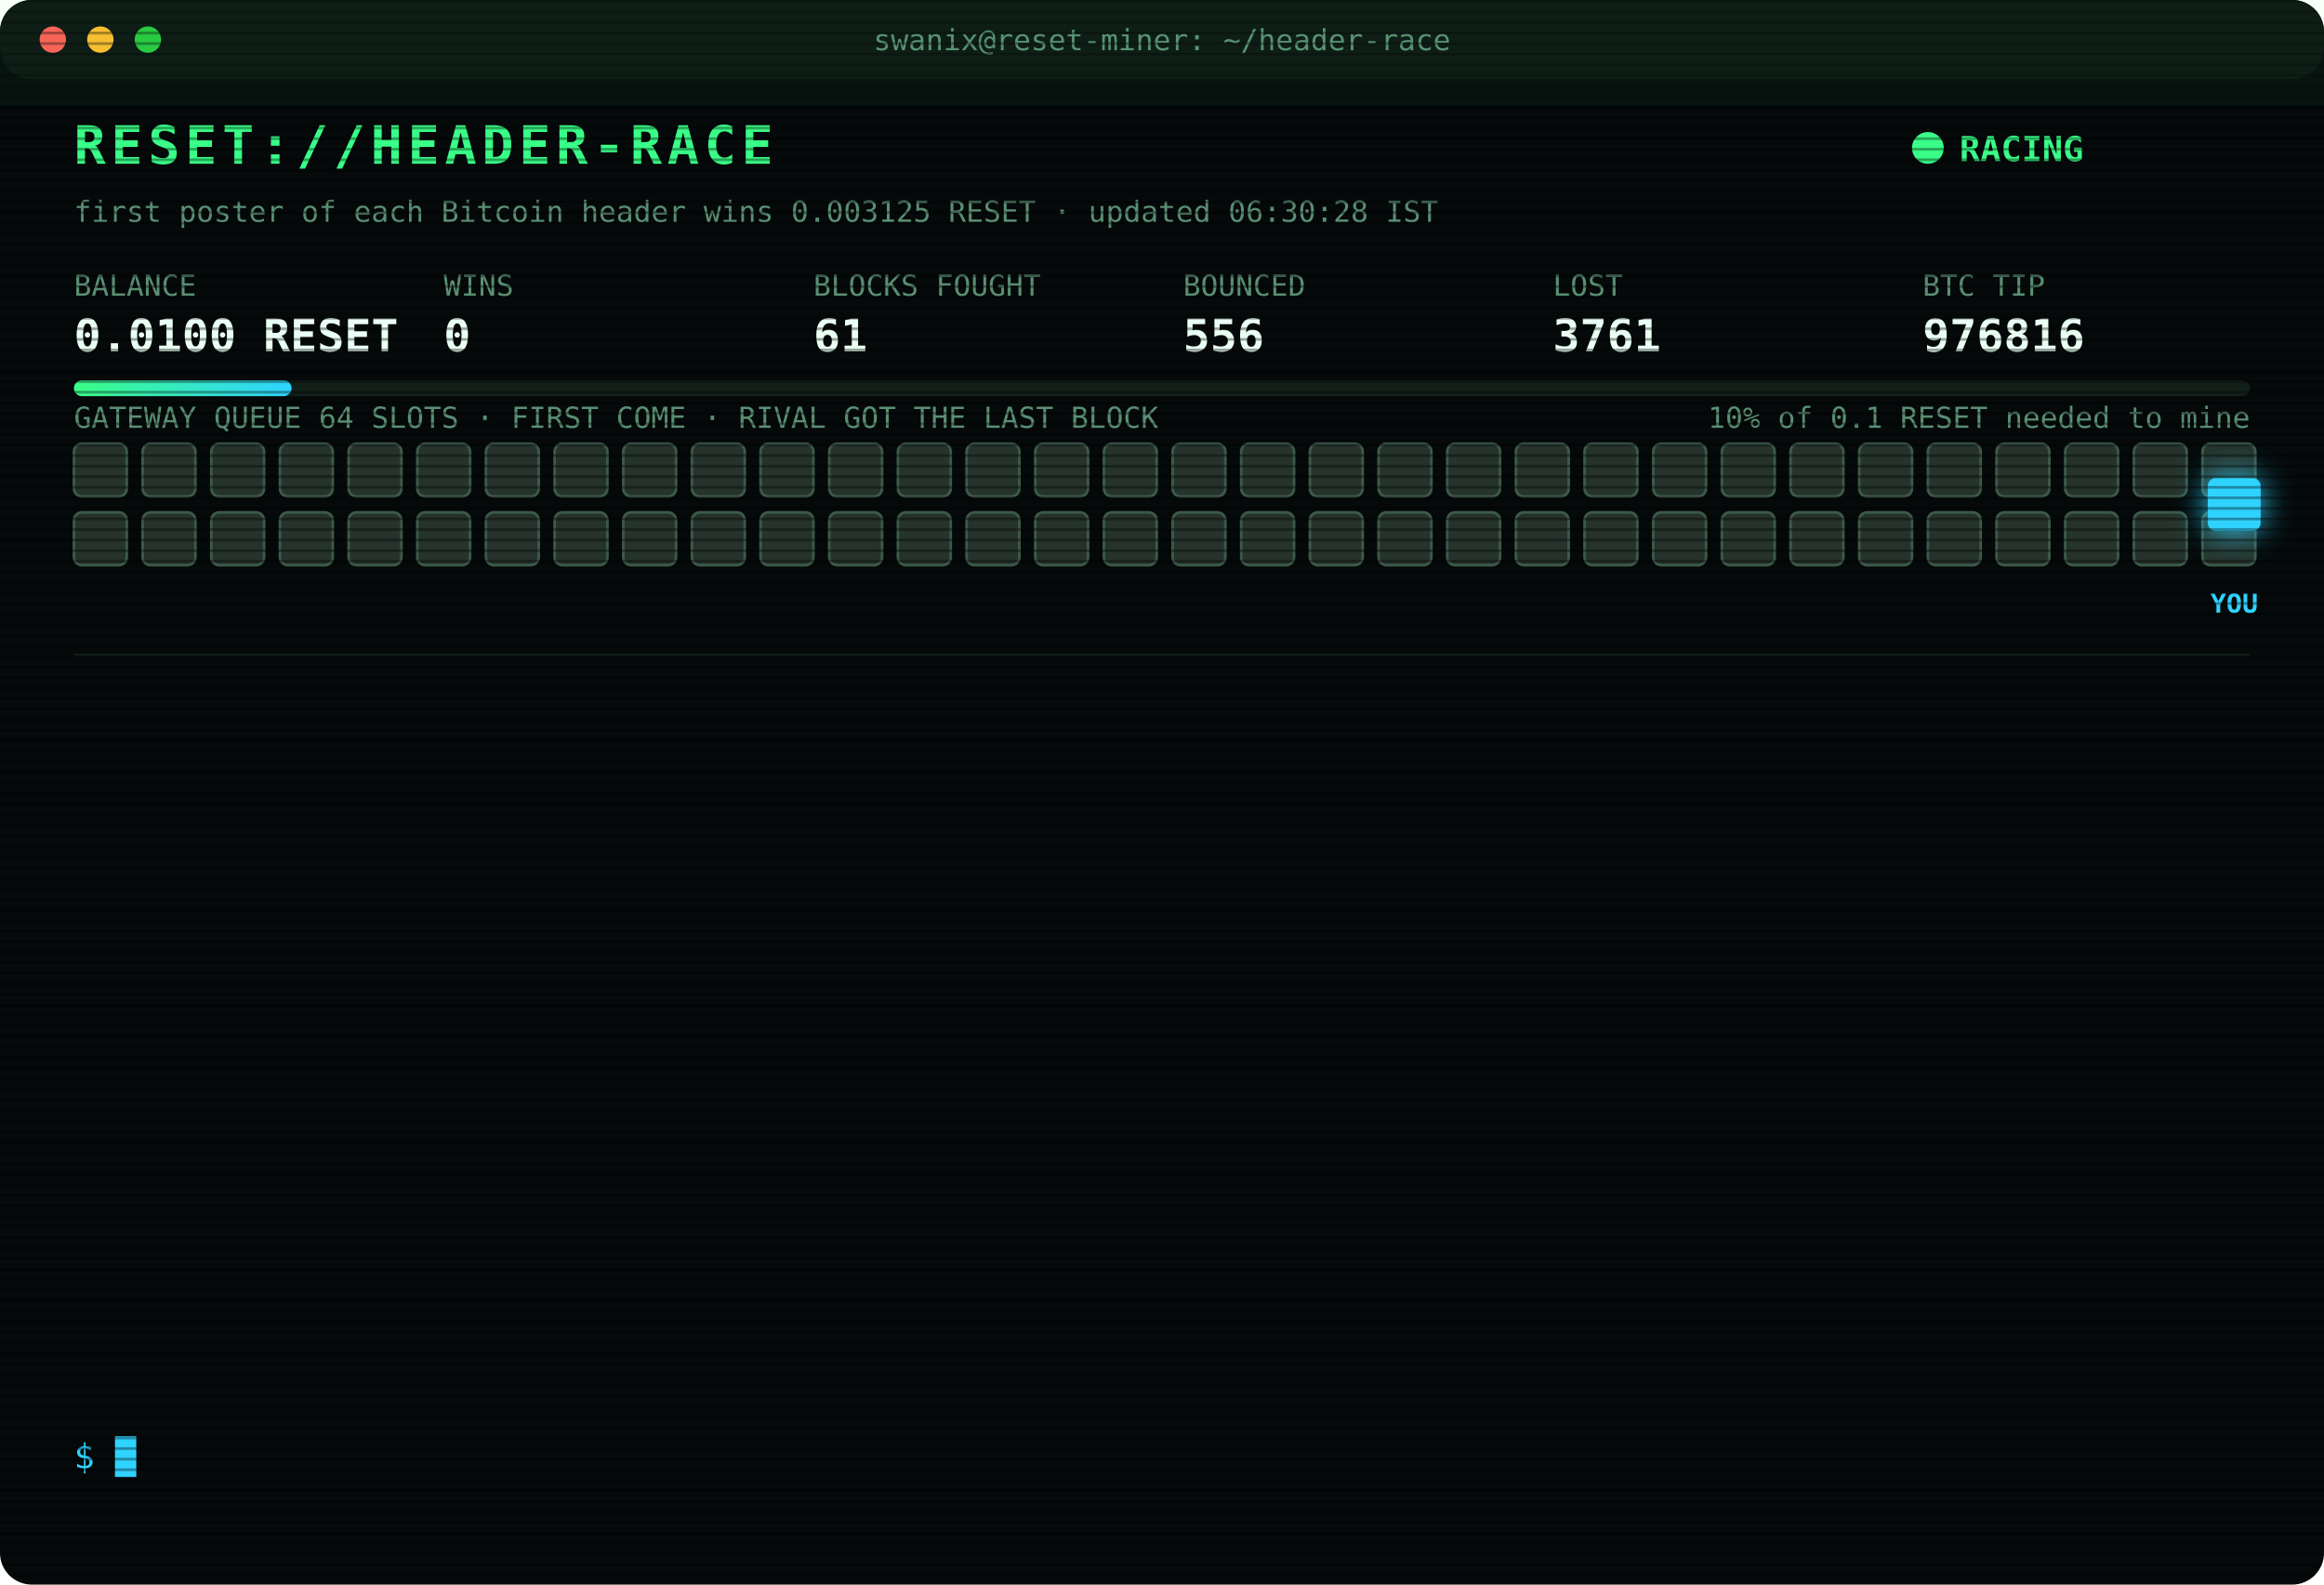
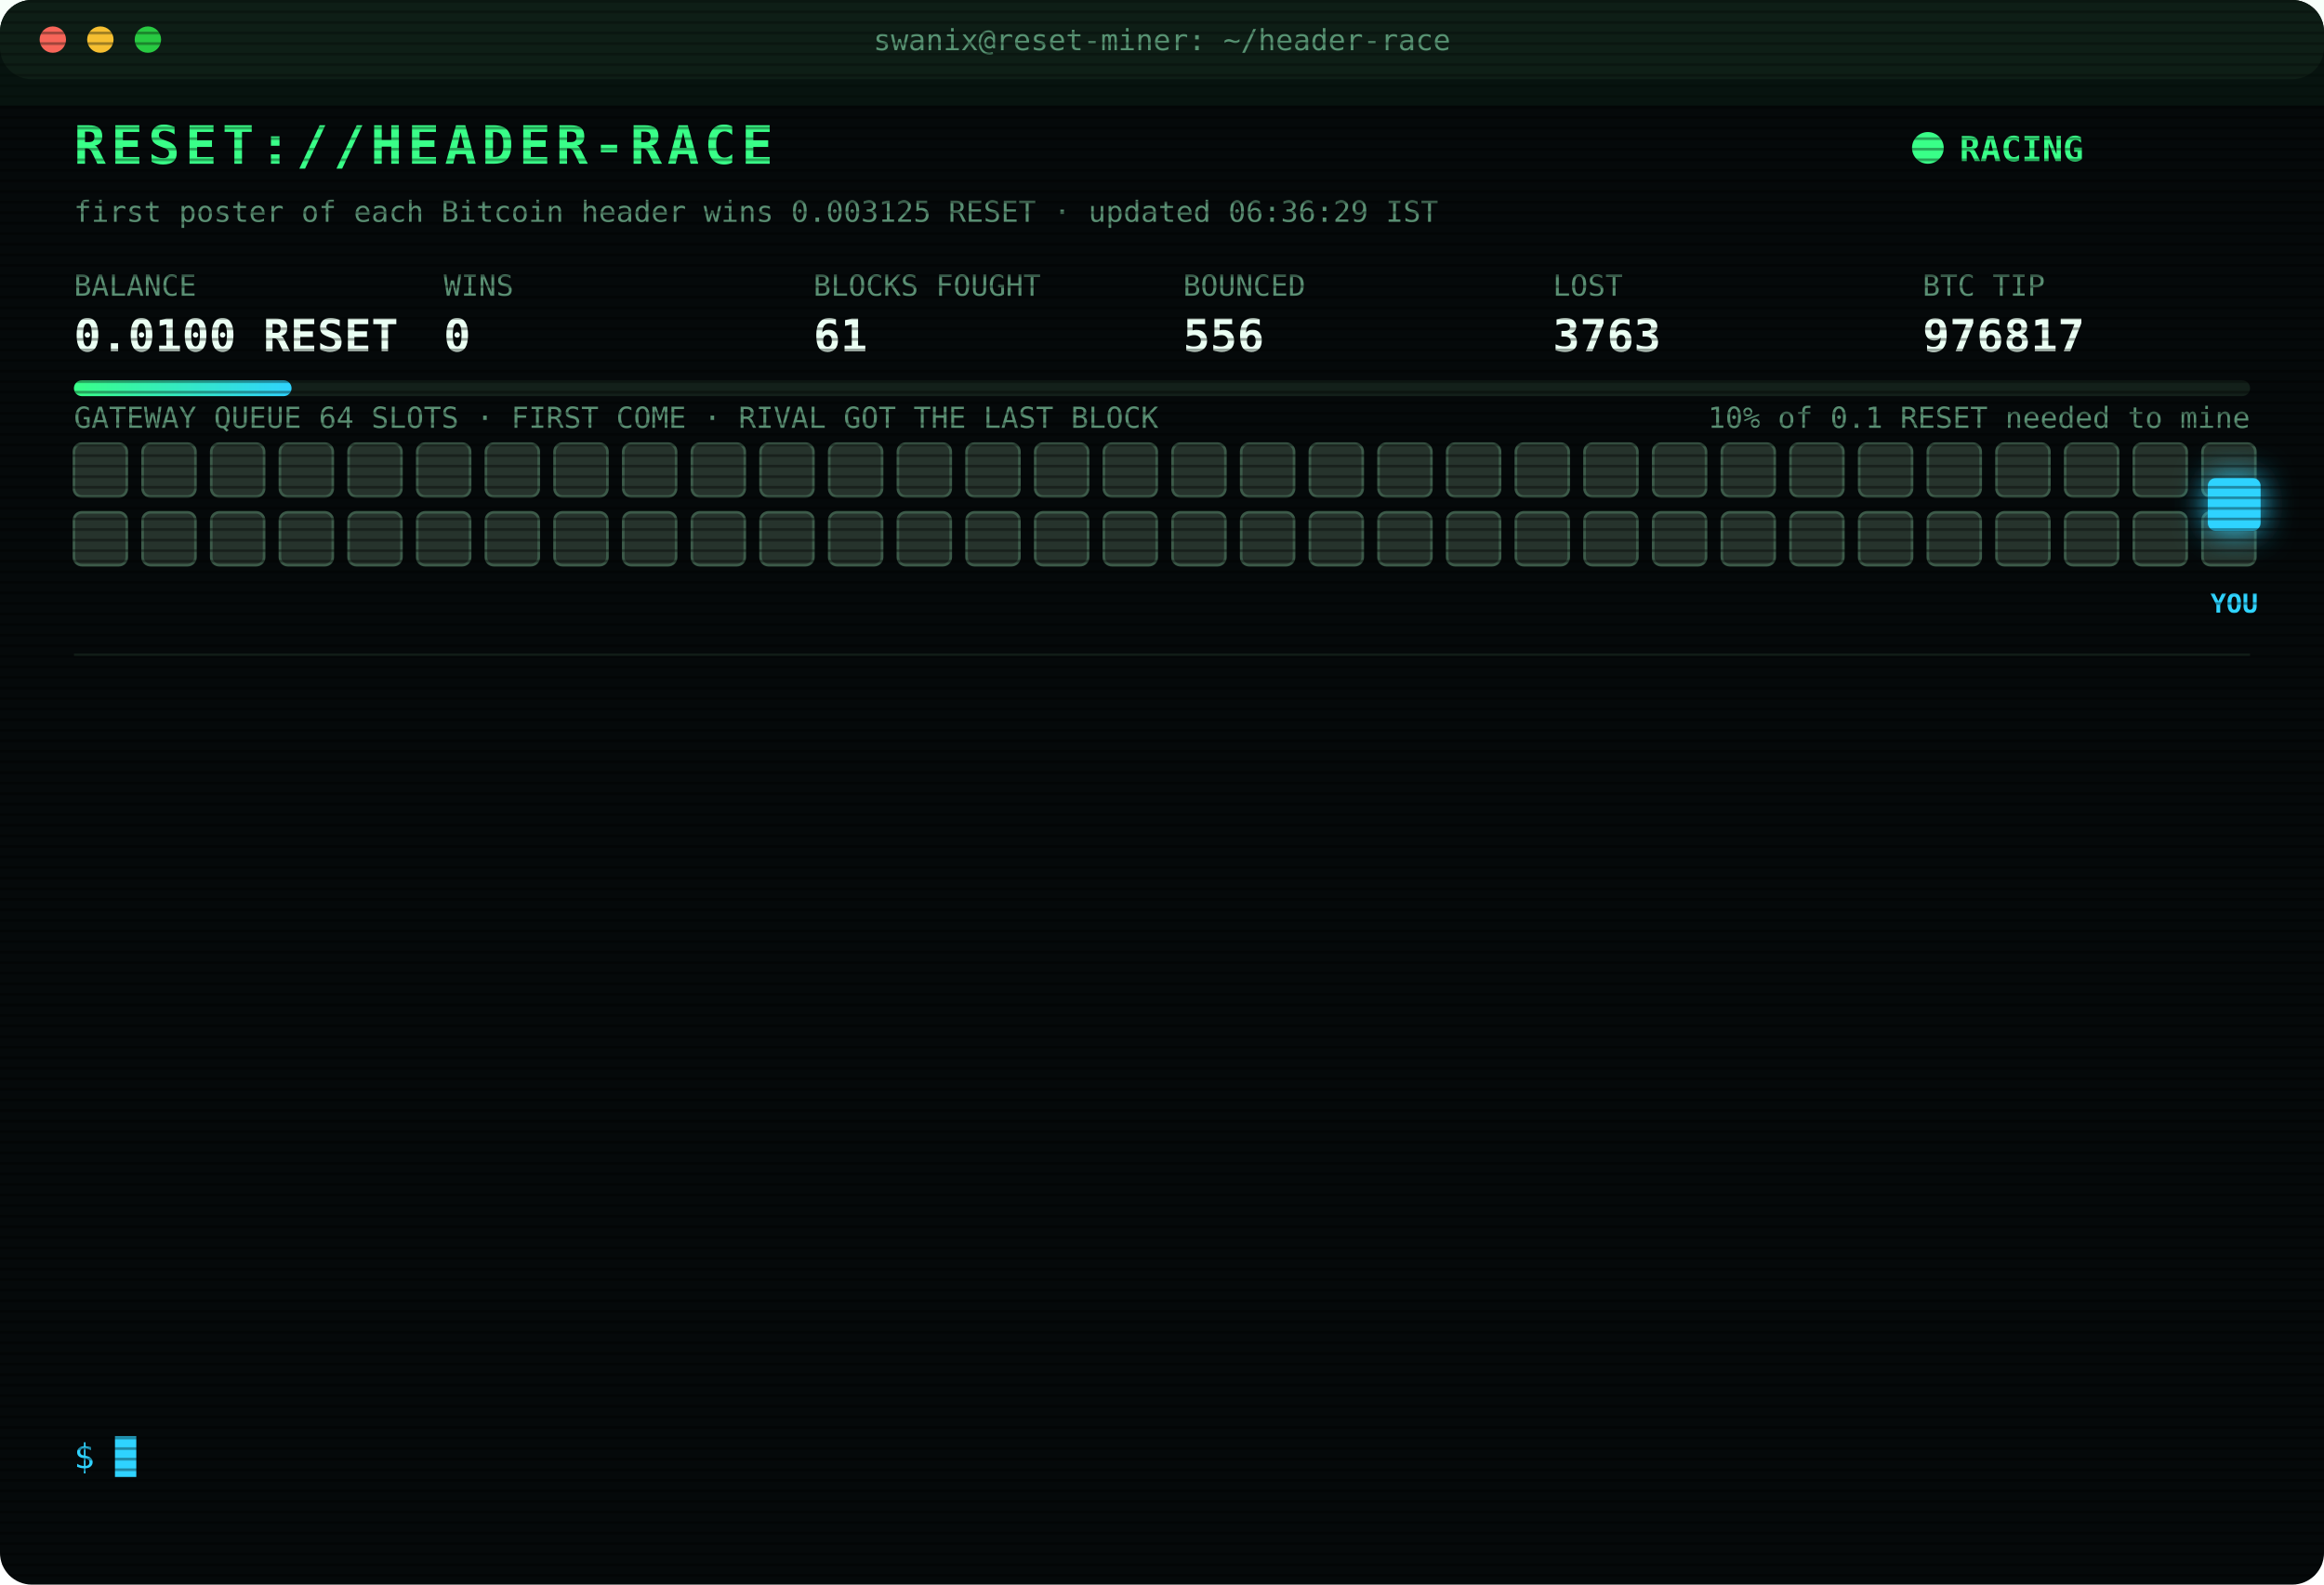
<svg xmlns="http://www.w3.org/2000/svg" width="880" height="600" viewBox="0 0 880 600" font-family="ui-monospace,SFMono-Regular,Menlo,Consolas,monospace">
  <style>
text{font-size:13px;fill:#7CFFB2}
.title{font-size:20px;font-weight:700;fill:#39FF88;letter-spacing:2px;animation:glitch 3s infinite steps(1)}
.sub{fill:#2fd3ff}.k{fill:#5a8f73;font-size:11px}.v{font-size:17px;font-weight:700;fill:#eafff3}
.ts{fill:#3f6b56}.boot{fill:#2fd3ff}.dim{fill:#5a8f73}.bad{fill:#ff4d6d}.warn{fill:#ffd23f}.mag{fill:#ff5cf0}.win{fill:#39FF88;font-weight:700}
.tag{font-size:10px;fill:#2fd3ff;font-weight:700}
.rival{fill:#26332c;stroke:#3c5a49;animation:jam 1.2s infinite alternate}
.idle{fill:#141c18;stroke:#22302a;animation:breathe 4s infinite}
.me{fill:#2fd3ff;filter:drop-shadow(0 0 6px #2fd3ff)}
.hover{animation:nudge 1.1s infinite ease-in-out}.bounce{animation:kick 1.4s infinite}
.ln{opacity:0;animation:in .4s forwards}
.cur{animation:blink 1s infinite steps(1)}
.scan{animation:scan 6s infinite linear}
.led{animation:blink 1.4s infinite}
@keyframes in{from{opacity:0;transform:translateX(-6px)}to{opacity:1;transform:none}}
@keyframes blink{50%{opacity:0}}
@keyframes jam{to{fill:#33463b}}
@keyframes breathe{50%{opacity:.4}}
@keyframes nudge{50%{transform:translateX(-10px)}}
@keyframes kick{0%,100%{transform:none}30%{transform:translateX(-14px)}55%{transform:translateX(10px) translateY(-6px)}}
@keyframes glitch{0%,92%{transform:none}93%{transform:translateX(2px);fill:#ff4d6d}95%{transform:translateX(-2px);fill:#2fd3ff}97%{transform:none}}
@keyframes scan{from{transform:translateY(-40px)}to{transform:translateY(600px)}}
</style>
  <defs>
    <pattern id="sl" width="4" height="4" patternUnits="userSpaceOnUse">
      <rect width="4" height="1" fill="#000" opacity=".35" />
    </pattern>
    <linearGradient id="bar">
      <stop offset="0" stop-color="#39FF88" />
      <stop offset="1" stop-color="#2fd3ff" />
    </linearGradient>
  </defs>
  <rect width="880" height="600" rx="12" fill="#05090a" />
  <rect width="880" height="30" rx="12" fill="#0d1512" />
  <circle cx="20" cy="15" r="5" fill="#ff5f57" />
  <circle cx="38" cy="15" r="5" fill="#febc2e" />
  <circle cx="56" cy="15" r="5" fill="#28c840" />
  <text x="440" y="19" text-anchor="middle" class="k">swanix@reset-miner: ~/header-race</text>
  <text x="28" y="62" class="title">RESET://HEADER-RACE</text>
  <circle class="led" cx="730" cy="56" r="6" fill="#39FF88" />
  <text x="742" y="61" class="win">RACING</text>
-   <text x="28" y="84" class="k">first poster of each Bitcoin header wins 0.003125 RESET · updated 06:30:28 IST</text>
+   <text x="28" y="84" class="k">first poster of each Bitcoin header wins 0.003125 RESET · updated 06:36:29 IST</text>
  <text x="28" y="112" class="k">BALANCE</text>
  <text x="28" y="133" class="v">0.0100 RESET</text>
  <text x="168" y="112" class="k">WINS</text>
  <text x="168" y="133" class="v">0</text>
  <text x="308" y="112" class="k">BLOCKS FOUGHT</text>
  <text x="308" y="133" class="v">61</text>
  <text x="448" y="112" class="k">BOUNCED</text>
  <text x="448" y="133" class="v">556</text>
  <text x="588" y="112" class="k">LOST</text>
-   <text x="588" y="133" class="v">3761</text>
+   <text x="588" y="133" class="v">3763</text>
  <text x="728" y="112" class="k">BTC TIP</text>
-   <text x="728" y="133" class="v">976816</text>
+   <text x="728" y="133" class="v">976817</text>
  <rect x="28" y="144" width="824" height="6" rx="3" fill="#13201a" />
  <rect x="28" y="144" width="82.4" height="6" rx="3" fill="url(#bar)" />
  <text x="852" y="162" text-anchor="end" class="k">10% of 0.1 RESET needed to mine</text>
  <text x="28" y="162" class="k">GATEWAY QUEUE 64 SLOTS · FIRST COME · RIVAL GOT THE LAST BLOCK</text>
  <rect class="rival" x="28" y="168" width="20" height="20" rx="3" style="animation-delay:0.00s" />
  <rect class="rival" x="54" y="168" width="20" height="20" rx="3" style="animation-delay:0.05s" />
  <rect class="rival" x="80" y="168" width="20" height="20" rx="3" style="animation-delay:0.10s" />
  <rect class="rival" x="106" y="168" width="20" height="20" rx="3" style="animation-delay:0.15s" />
  <rect class="rival" x="132" y="168" width="20" height="20" rx="3" style="animation-delay:0.20s" />
  <rect class="rival" x="158" y="168" width="20" height="20" rx="3" style="animation-delay:0.25s" />
  <rect class="rival" x="184" y="168" width="20" height="20" rx="3" style="animation-delay:0.30s" />
  <rect class="rival" x="210" y="168" width="20" height="20" rx="3" style="animation-delay:0.35s" />
  <rect class="rival" x="236" y="168" width="20" height="20" rx="3" style="animation-delay:0.40s" />
  <rect class="rival" x="262" y="168" width="20" height="20" rx="3" style="animation-delay:0.45s" />
  <rect class="rival" x="288" y="168" width="20" height="20" rx="3" style="animation-delay:0.50s" />
  <rect class="rival" x="314" y="168" width="20" height="20" rx="3" style="animation-delay:0.55s" />
  <rect class="rival" x="340" y="168" width="20" height="20" rx="3" style="animation-delay:0.60s" />
  <rect class="rival" x="366" y="168" width="20" height="20" rx="3" style="animation-delay:0.65s" />
  <rect class="rival" x="392" y="168" width="20" height="20" rx="3" style="animation-delay:0.70s" />
  <rect class="rival" x="418" y="168" width="20" height="20" rx="3" style="animation-delay:0.75s" />
  <rect class="rival" x="444" y="168" width="20" height="20" rx="3" style="animation-delay:0.80s" />
  <rect class="rival" x="470" y="168" width="20" height="20" rx="3" style="animation-delay:0.85s" />
  <rect class="rival" x="496" y="168" width="20" height="20" rx="3" style="animation-delay:0.90s" />
  <rect class="rival" x="522" y="168" width="20" height="20" rx="3" style="animation-delay:0.95s" />
  <rect class="rival" x="548" y="168" width="20" height="20" rx="3" style="animation-delay:1.00s" />
  <rect class="rival" x="574" y="168" width="20" height="20" rx="3" style="animation-delay:1.05s" />
  <rect class="rival" x="600" y="168" width="20" height="20" rx="3" style="animation-delay:1.10s" />
  <rect class="rival" x="626" y="168" width="20" height="20" rx="3" style="animation-delay:1.15s" />
  <rect class="rival" x="652" y="168" width="20" height="20" rx="3" style="animation-delay:1.20s" />
  <rect class="rival" x="678" y="168" width="20" height="20" rx="3" style="animation-delay:1.25s" />
  <rect class="rival" x="704" y="168" width="20" height="20" rx="3" style="animation-delay:1.30s" />
  <rect class="rival" x="730" y="168" width="20" height="20" rx="3" style="animation-delay:1.35s" />
  <rect class="rival" x="756" y="168" width="20" height="20" rx="3" style="animation-delay:1.40s" />
  <rect class="rival" x="782" y="168" width="20" height="20" rx="3" style="animation-delay:1.45s" />
  <rect class="rival" x="808" y="168" width="20" height="20" rx="3" style="animation-delay:1.50s" />
  <rect class="rival" x="834" y="168" width="20" height="20" rx="3" style="animation-delay:1.55s" />
  <rect class="rival" x="28" y="194" width="20" height="20" rx="3" style="animation-delay:1.60s" />
  <rect class="rival" x="54" y="194" width="20" height="20" rx="3" style="animation-delay:1.65s" />
  <rect class="rival" x="80" y="194" width="20" height="20" rx="3" style="animation-delay:1.70s" />
  <rect class="rival" x="106" y="194" width="20" height="20" rx="3" style="animation-delay:1.75s" />
  <rect class="rival" x="132" y="194" width="20" height="20" rx="3" style="animation-delay:1.80s" />
  <rect class="rival" x="158" y="194" width="20" height="20" rx="3" style="animation-delay:1.85s" />
  <rect class="rival" x="184" y="194" width="20" height="20" rx="3" style="animation-delay:1.90s" />
  <rect class="rival" x="210" y="194" width="20" height="20" rx="3" style="animation-delay:1.95s" />
  <rect class="rival" x="236" y="194" width="20" height="20" rx="3" style="animation-delay:2.00s" />
  <rect class="rival" x="262" y="194" width="20" height="20" rx="3" style="animation-delay:2.05s" />
  <rect class="rival" x="288" y="194" width="20" height="20" rx="3" style="animation-delay:2.10s" />
  <rect class="rival" x="314" y="194" width="20" height="20" rx="3" style="animation-delay:2.15s" />
  <rect class="rival" x="340" y="194" width="20" height="20" rx="3" style="animation-delay:2.20s" />
  <rect class="rival" x="366" y="194" width="20" height="20" rx="3" style="animation-delay:2.25s" />
  <rect class="rival" x="392" y="194" width="20" height="20" rx="3" style="animation-delay:2.30s" />
  <rect class="rival" x="418" y="194" width="20" height="20" rx="3" style="animation-delay:2.35s" />
  <rect class="rival" x="444" y="194" width="20" height="20" rx="3" style="animation-delay:2.40s" />
  <rect class="rival" x="470" y="194" width="20" height="20" rx="3" style="animation-delay:2.45s" />
  <rect class="rival" x="496" y="194" width="20" height="20" rx="3" style="animation-delay:2.50s" />
  <rect class="rival" x="522" y="194" width="20" height="20" rx="3" style="animation-delay:2.55s" />
  <rect class="rival" x="548" y="194" width="20" height="20" rx="3" style="animation-delay:2.60s" />
  <rect class="rival" x="574" y="194" width="20" height="20" rx="3" style="animation-delay:2.65s" />
  <rect class="rival" x="600" y="194" width="20" height="20" rx="3" style="animation-delay:2.70s" />
  <rect class="rival" x="626" y="194" width="20" height="20" rx="3" style="animation-delay:2.75s" />
  <rect class="rival" x="652" y="194" width="20" height="20" rx="3" style="animation-delay:2.80s" />
  <rect class="rival" x="678" y="194" width="20" height="20" rx="3" style="animation-delay:2.85s" />
  <rect class="rival" x="704" y="194" width="20" height="20" rx="3" style="animation-delay:2.90s" />
  <rect class="rival" x="730" y="194" width="20" height="20" rx="3" style="animation-delay:2.95s" />
  <rect class="rival" x="756" y="194" width="20" height="20" rx="3" style="animation-delay:3.00s" />
  <rect class="rival" x="782" y="194" width="20" height="20" rx="3" style="animation-delay:3.05s" />
  <rect class="rival" x="808" y="194" width="20" height="20" rx="3" style="animation-delay:3.10s" />
  <rect class="rival" x="834" y="194" width="20" height="20" rx="3" style="animation-delay:3.15s" />
  <g class="hover">
    <rect class="me" x="836" y="181" width="20" height="20" rx="3" />
    <text class="tag" x="846" y="232" text-anchor="middle">YOU</text>
  </g>
  <line x1="28" x2="852" y1="248" y2="248" stroke="#13201a" />
  <g class="ln" style="animation-delay:0.40s">
-     <text x="28" y="270" class="ts">05:39:59</text>
-     <text x="104" y="270" class="bad">[LOST] #976805 taken by a rival miner</text>
+     <text x="28" y="270" class="ts">05:45:27</text>
+     <text x="104" y="270" class="bad">[LOST] #976806 taken by a rival miner</text>
  </g>
  <g class="ln" style="animation-delay:0.65s">
-     <text x="28" y="292" class="ts">05:45:27</text>
-     <text x="104" y="292" class="bad">[LOST] #976806 taken by a rival miner</text>
+     <text x="28" y="292" class="ts">05:51:46</text>
+     <text x="104" y="292" class="bad">[LOST] #976807 taken by a rival miner</text>
  </g>
  <g class="ln" style="animation-delay:0.90s">
-     <text x="28" y="314" class="ts">05:51:46</text>
-     <text x="104" y="314" class="bad">[LOST] #976807 taken by a rival miner</text>
+     <text x="28" y="314" class="ts">06:09:31</text>
+     <text x="104" y="314" class="bad">[LOST] #976808 taken by a rival miner</text>
  </g>
  <g class="ln" style="animation-delay:1.15s">
-     <text x="28" y="336" class="ts">06:09:31</text>
-     <text x="104" y="336" class="bad">[LOST] #976808 taken by a rival miner</text>
+     <text x="28" y="336" class="ts">06:12:50</text>
+     <text x="104" y="336" class="bad">[LOST] #976809 taken by a rival miner</text>
  </g>
  <g class="ln" style="animation-delay:1.40s">
-     <text x="28" y="358" class="ts">06:12:50</text>
-     <text x="104" y="358" class="bad">[LOST] #976809 taken by a rival miner</text>
+     <text x="28" y="358" class="ts">06:13:09</text>
+     <text x="104" y="358" class="bad">[LOST] #976810 taken by a rival miner</text>
  </g>
  <g class="ln" style="animation-delay:1.65s">
-     <text x="28" y="380" class="ts">06:13:09</text>
-     <text x="104" y="380" class="bad">[LOST] #976810 taken by a rival miner</text>
+     <text x="28" y="380" class="ts">06:22:47</text>
+     <text x="104" y="380" class="bad">[LOST] #976811 taken by a rival miner</text>
  </g>
  <g class="ln" style="animation-delay:1.90s">
-     <text x="28" y="402" class="ts">06:22:47</text>
-     <text x="104" y="402" class="bad">[LOST] #976811 taken by a rival miner</text>
+     <text x="28" y="402" class="ts">06:24:33</text>
+     <text x="104" y="402" class="bad">[LOST] #976812 taken by a rival miner</text>
  </g>
  <g class="ln" style="animation-delay:2.15s">
-     <text x="28" y="424" class="ts">06:24:33</text>
-     <text x="104" y="424" class="bad">[LOST] #976812 taken by a rival miner</text>
+     <text x="28" y="424" class="ts">06:25:34</text>
+     <text x="104" y="424" class="bad">[LOST] #976813 taken by a rival miner</text>
  </g>
  <g class="ln" style="animation-delay:2.40s">
-     <text x="28" y="446" class="ts">06:25:34</text>
-     <text x="104" y="446" class="bad">[LOST] #976813 taken by a rival miner</text>
+     <text x="28" y="446" class="ts">06:26:34</text>
+     <text x="104" y="446" class="bad">[LOST] #976814 taken by a rival miner</text>
  </g>
  <g class="ln" style="animation-delay:2.65s">
-     <text x="28" y="468" class="ts">06:26:34</text>
-     <text x="104" y="468" class="bad">[LOST] #976814 taken by a rival miner</text>
+     <text x="28" y="468" class="ts">06:28:48</text>
+     <text x="104" y="468" class="bad">[GATEWAY DOWN] no response · 1551ms</text>
  </g>
  <g class="ln" style="animation-delay:2.90s">
-     <text x="28" y="490" class="ts">06:28:48</text>
-     <text x="104" y="490" class="bad">[GATEWAY DOWN] no response · 1551ms</text>
+     <text x="28" y="490" class="ts">06:28:51</text>
+     <text x="104" y="490" class="bad">[LOST] #976815 taken by a rival miner</text>
  </g>
  <g class="ln" style="animation-delay:3.15s">
-     <text x="28" y="512" class="ts">06:28:51</text>
-     <text x="104" y="512" class="bad">[LOST] #976815 taken by a rival miner</text>
+     <text x="28" y="512" class="ts">06:30:19</text>
+     <text x="104" y="512" class="bad">[LOST] #976816 taken by a rival miner</text>
  </g>
  <g class="ln" style="animation-delay:3.40s">
-     <text x="28" y="534" class="ts">06:30:19</text>
-     <text x="104" y="534" class="bad">[LOST] #976816 taken by a rival miner</text>
+     <text x="28" y="534" class="ts">06:36:29</text>
+     <text x="104" y="534" class="bad">[LOST] #976817 taken by a rival miner</text>
  </g>
  <text x="28" y="556" class="sub">$ <tspan class="cur">█</tspan>
  </text>
  <rect width="880" height="600" rx="12" fill="url(#sl)" pointer-events="none" />
  <rect class="scan" width="880" height="40" fill="#39FF88" opacity=".04" />
</svg>
